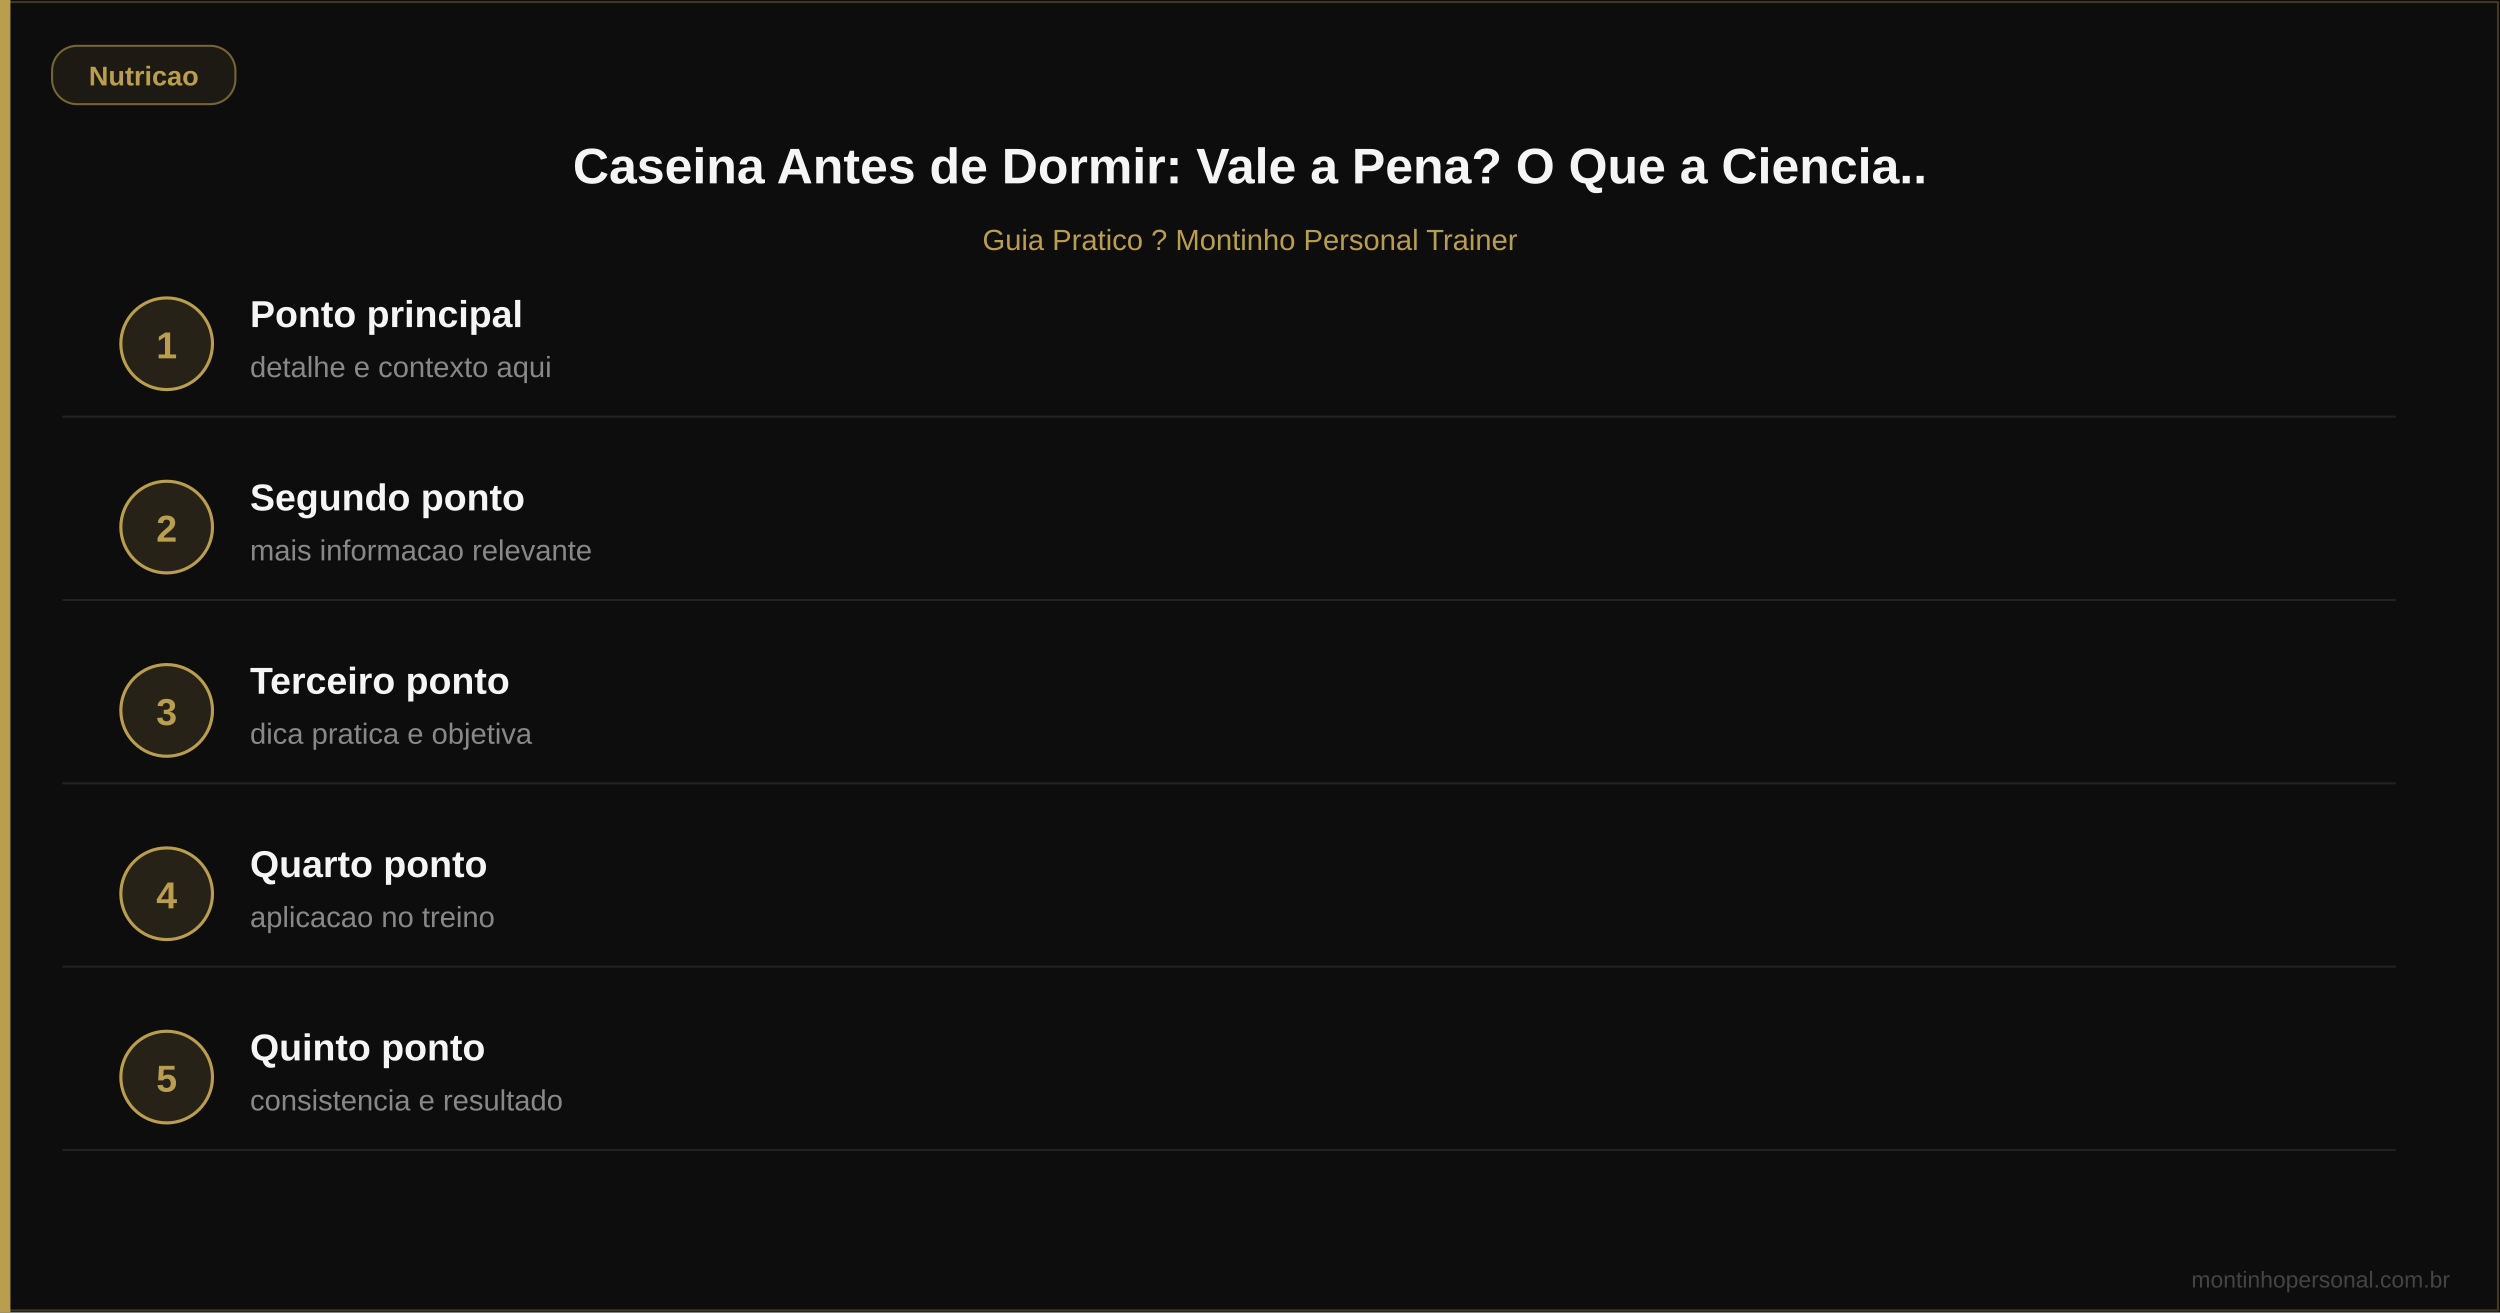
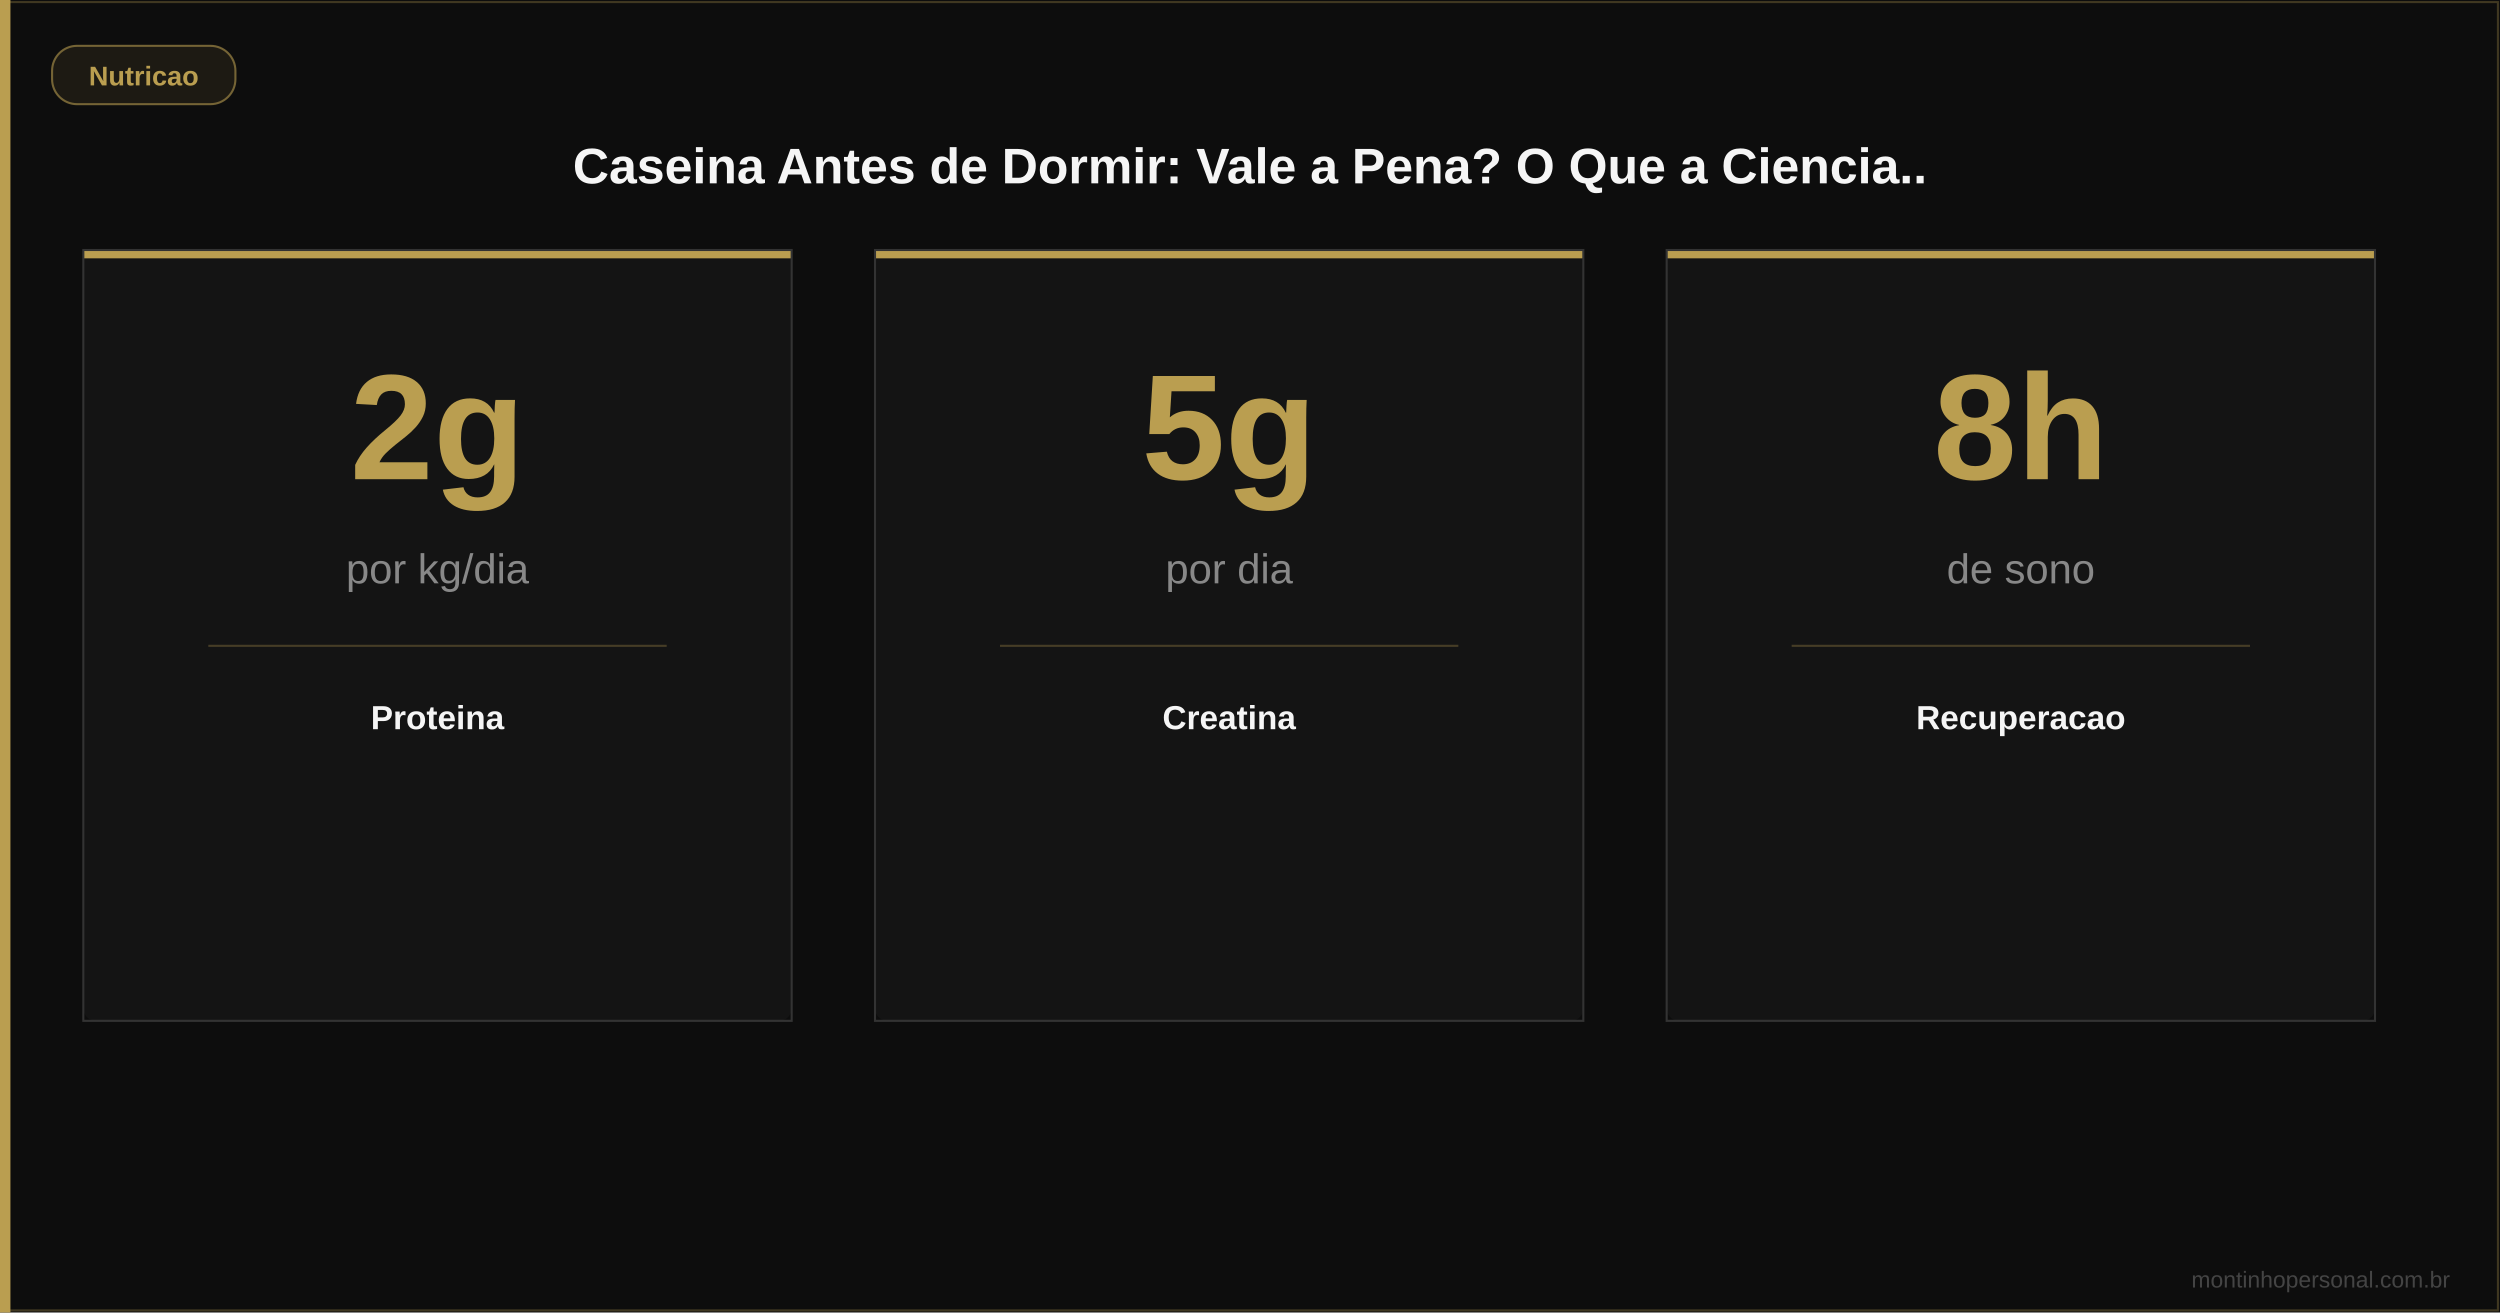
<svg xmlns="http://www.w3.org/2000/svg" viewBox="0 0 1200 630" width="1200" height="630" role="img" aria-label="Caseina Antes de Dormir: Vale a Pena? O Que a Ciencia Diz">
  <rect width="1200" height="630" fill="#0d0d0d" />
  <rect x="0" y="0" width="5" height="630" fill="#BA9E50" />
  <rect x="1" y="1" width="1198" height="628" fill="none" stroke="#BA9E50" stroke-width="1" opacity="0.3" />
  <rect x="25" y="22" width="88" height="28" rx="12" fill="#BA9E50" fill-opacity="0.15" stroke="#BA9E50" stroke-width="1" opacity="0.6" />
  <text x="69" y="41" font-family="Arial,sans-serif" font-size="13" fill="#BA9E50" text-anchor="middle" font-weight="600">Nutricao</text>
  <text x="600" y="88" font-family="Arial,sans-serif" font-size="24" fill="#F5F5F5" text-anchor="middle" font-weight="bold">Caseina Antes de Dormir: Vale a Pena? O Que a Ciencia..</text>
-   <text x="600" y="120" font-family="Arial,sans-serif" font-size="14" fill="#BA9E50" text-anchor="middle">Guia Pratico ? Montinho Personal Trainer</text>
-   <circle cx="80" cy="165" r="22" fill="#BA9E50" fill-opacity="0.15" stroke="#BA9E50" stroke-width="1.5" />
-   <text x="80" y="172" font-family="Arial,sans-serif" font-size="18" fill="#BA9E50" text-anchor="middle" font-weight="bold">1</text>
-   <text x="120" y="157" font-family="Arial,sans-serif" font-size="18" fill="#F5F5F5" font-weight="bold">Ponto principal</text>
-   <text x="120" y="181" font-family="Arial,sans-serif" font-size="14" fill="#888888">detalhe e contexto aqui</text>
-   <line x1="30" y1="200" x2="1150" y2="200" stroke="#222" stroke-width="1" />
-   <circle cx="80" cy="253" r="22" fill="#BA9E50" fill-opacity="0.15" stroke="#BA9E50" stroke-width="1.5" />
-   <text x="80" y="260" font-family="Arial,sans-serif" font-size="18" fill="#BA9E50" text-anchor="middle" font-weight="bold">2</text>
-   <text x="120" y="245" font-family="Arial,sans-serif" font-size="18" fill="#F5F5F5" font-weight="bold">Segundo ponto</text>
-   <text x="120" y="269" font-family="Arial,sans-serif" font-size="14" fill="#888888">mais informacao relevante</text>
-   <line x1="30" y1="288" x2="1150" y2="288" stroke="#222" stroke-width="1" />
-   <circle cx="80" cy="341" r="22" fill="#BA9E50" fill-opacity="0.15" stroke="#BA9E50" stroke-width="1.5" />
-   <text x="80" y="348" font-family="Arial,sans-serif" font-size="18" fill="#BA9E50" text-anchor="middle" font-weight="bold">3</text>
-   <text x="120" y="333" font-family="Arial,sans-serif" font-size="18" fill="#F5F5F5" font-weight="bold">Terceiro ponto</text>
-   <text x="120" y="357" font-family="Arial,sans-serif" font-size="14" fill="#888888">dica pratica e objetiva</text>
-   <line x1="30" y1="376" x2="1150" y2="376" stroke="#222" stroke-width="1" />
-   <circle cx="80" cy="429" r="22" fill="#BA9E50" fill-opacity="0.15" stroke="#BA9E50" stroke-width="1.5" />
-   <text x="80" y="436" font-family="Arial,sans-serif" font-size="18" fill="#BA9E50" text-anchor="middle" font-weight="bold">4</text>
-   <text x="120" y="421" font-family="Arial,sans-serif" font-size="18" fill="#F5F5F5" font-weight="bold">Quarto ponto</text>
-   <text x="120" y="445" font-family="Arial,sans-serif" font-size="14" fill="#888888">aplicacao no treino</text>
-   <line x1="30" y1="464" x2="1150" y2="464" stroke="#222" stroke-width="1" />
-   <circle cx="80" cy="517" r="22" fill="#BA9E50" fill-opacity="0.15" stroke="#BA9E50" stroke-width="1.5" />
-   <text x="80" y="524" font-family="Arial,sans-serif" font-size="18" fill="#BA9E50" text-anchor="middle" font-weight="bold">5</text>
-   <text x="120" y="509" font-family="Arial,sans-serif" font-size="18" fill="#F5F5F5" font-weight="bold">Quinto ponto</text>
-   <text x="120" y="533" font-family="Arial,sans-serif" font-size="14" fill="#888888">consistencia e resultado</text>
-   <line x1="30" y1="552" x2="1150" y2="552" stroke="#222" stroke-width="1" />
+   <rect x="40" y="120" width="340" height="370" rx="6" fill="#141414" stroke="#BA9E50" stroke-width="0" stroke-opacity="0" />
+   <rect x="40" y="120" width="340" height="4" fill="#BA9E50" />
+   <rect x="40" y="120" width="340" height="370" fill="none" stroke="#333" stroke-width="1" />
+   <text x="210" y="230" font-family="Arial,sans-serif" font-size="72" fill="#BA9E50" text-anchor="middle" font-weight="bold">2g</text>
+   <text x="210" y="280" font-family="Arial,sans-serif" font-size="20" fill="#888888" text-anchor="middle">por kg/dia</text>
+   <line x1="100" y1="310" x2="320" y2="310" stroke="#BA9E50" stroke-width="1" stroke-opacity="0.3" />
+   <text x="210" y="350" font-family="Arial,sans-serif" font-size="16" fill="#F5F5F5" text-anchor="middle" font-weight="600">Proteina</text>
+   <rect x="420" y="120" width="340" height="370" rx="6" fill="#141414" stroke="#BA9E50" stroke-width="0" stroke-opacity="0" />
+   <rect x="420" y="120" width="340" height="4" fill="#BA9E50" />
+   <rect x="420" y="120" width="340" height="370" fill="none" stroke="#333" stroke-width="1" />
+   <text x="590" y="230" font-family="Arial,sans-serif" font-size="72" fill="#BA9E50" text-anchor="middle" font-weight="bold">5g</text>
+   <text x="590" y="280" font-family="Arial,sans-serif" font-size="20" fill="#888888" text-anchor="middle">por dia</text>
+   <line x1="480" y1="310" x2="700" y2="310" stroke="#BA9E50" stroke-width="1" stroke-opacity="0.3" />
+   <text x="590" y="350" font-family="Arial,sans-serif" font-size="16" fill="#F5F5F5" text-anchor="middle" font-weight="600">Creatina</text>
+   <rect x="800" y="120" width="340" height="370" rx="6" fill="#141414" stroke="#BA9E50" stroke-width="0" stroke-opacity="0" />
+   <rect x="800" y="120" width="340" height="4" fill="#BA9E50" />
+   <rect x="800" y="120" width="340" height="370" fill="none" stroke="#333" stroke-width="1" />
+   <text x="970" y="230" font-family="Arial,sans-serif" font-size="72" fill="#BA9E50" text-anchor="middle" font-weight="bold">8h</text>
+   <text x="970" y="280" font-family="Arial,sans-serif" font-size="20" fill="#888888" text-anchor="middle">de sono</text>
+   <line x1="860" y1="310" x2="1080" y2="310" stroke="#BA9E50" stroke-width="1" stroke-opacity="0.3" />
+   <text x="970" y="350" font-family="Arial,sans-serif" font-size="16" fill="#F5F5F5" text-anchor="middle" font-weight="600">Recuperacao</text>
  <text x="1176" y="618" font-family="Arial,sans-serif" font-size="11" fill="#444" text-anchor="end">montinhopersonal.com.br</text>
</svg>
